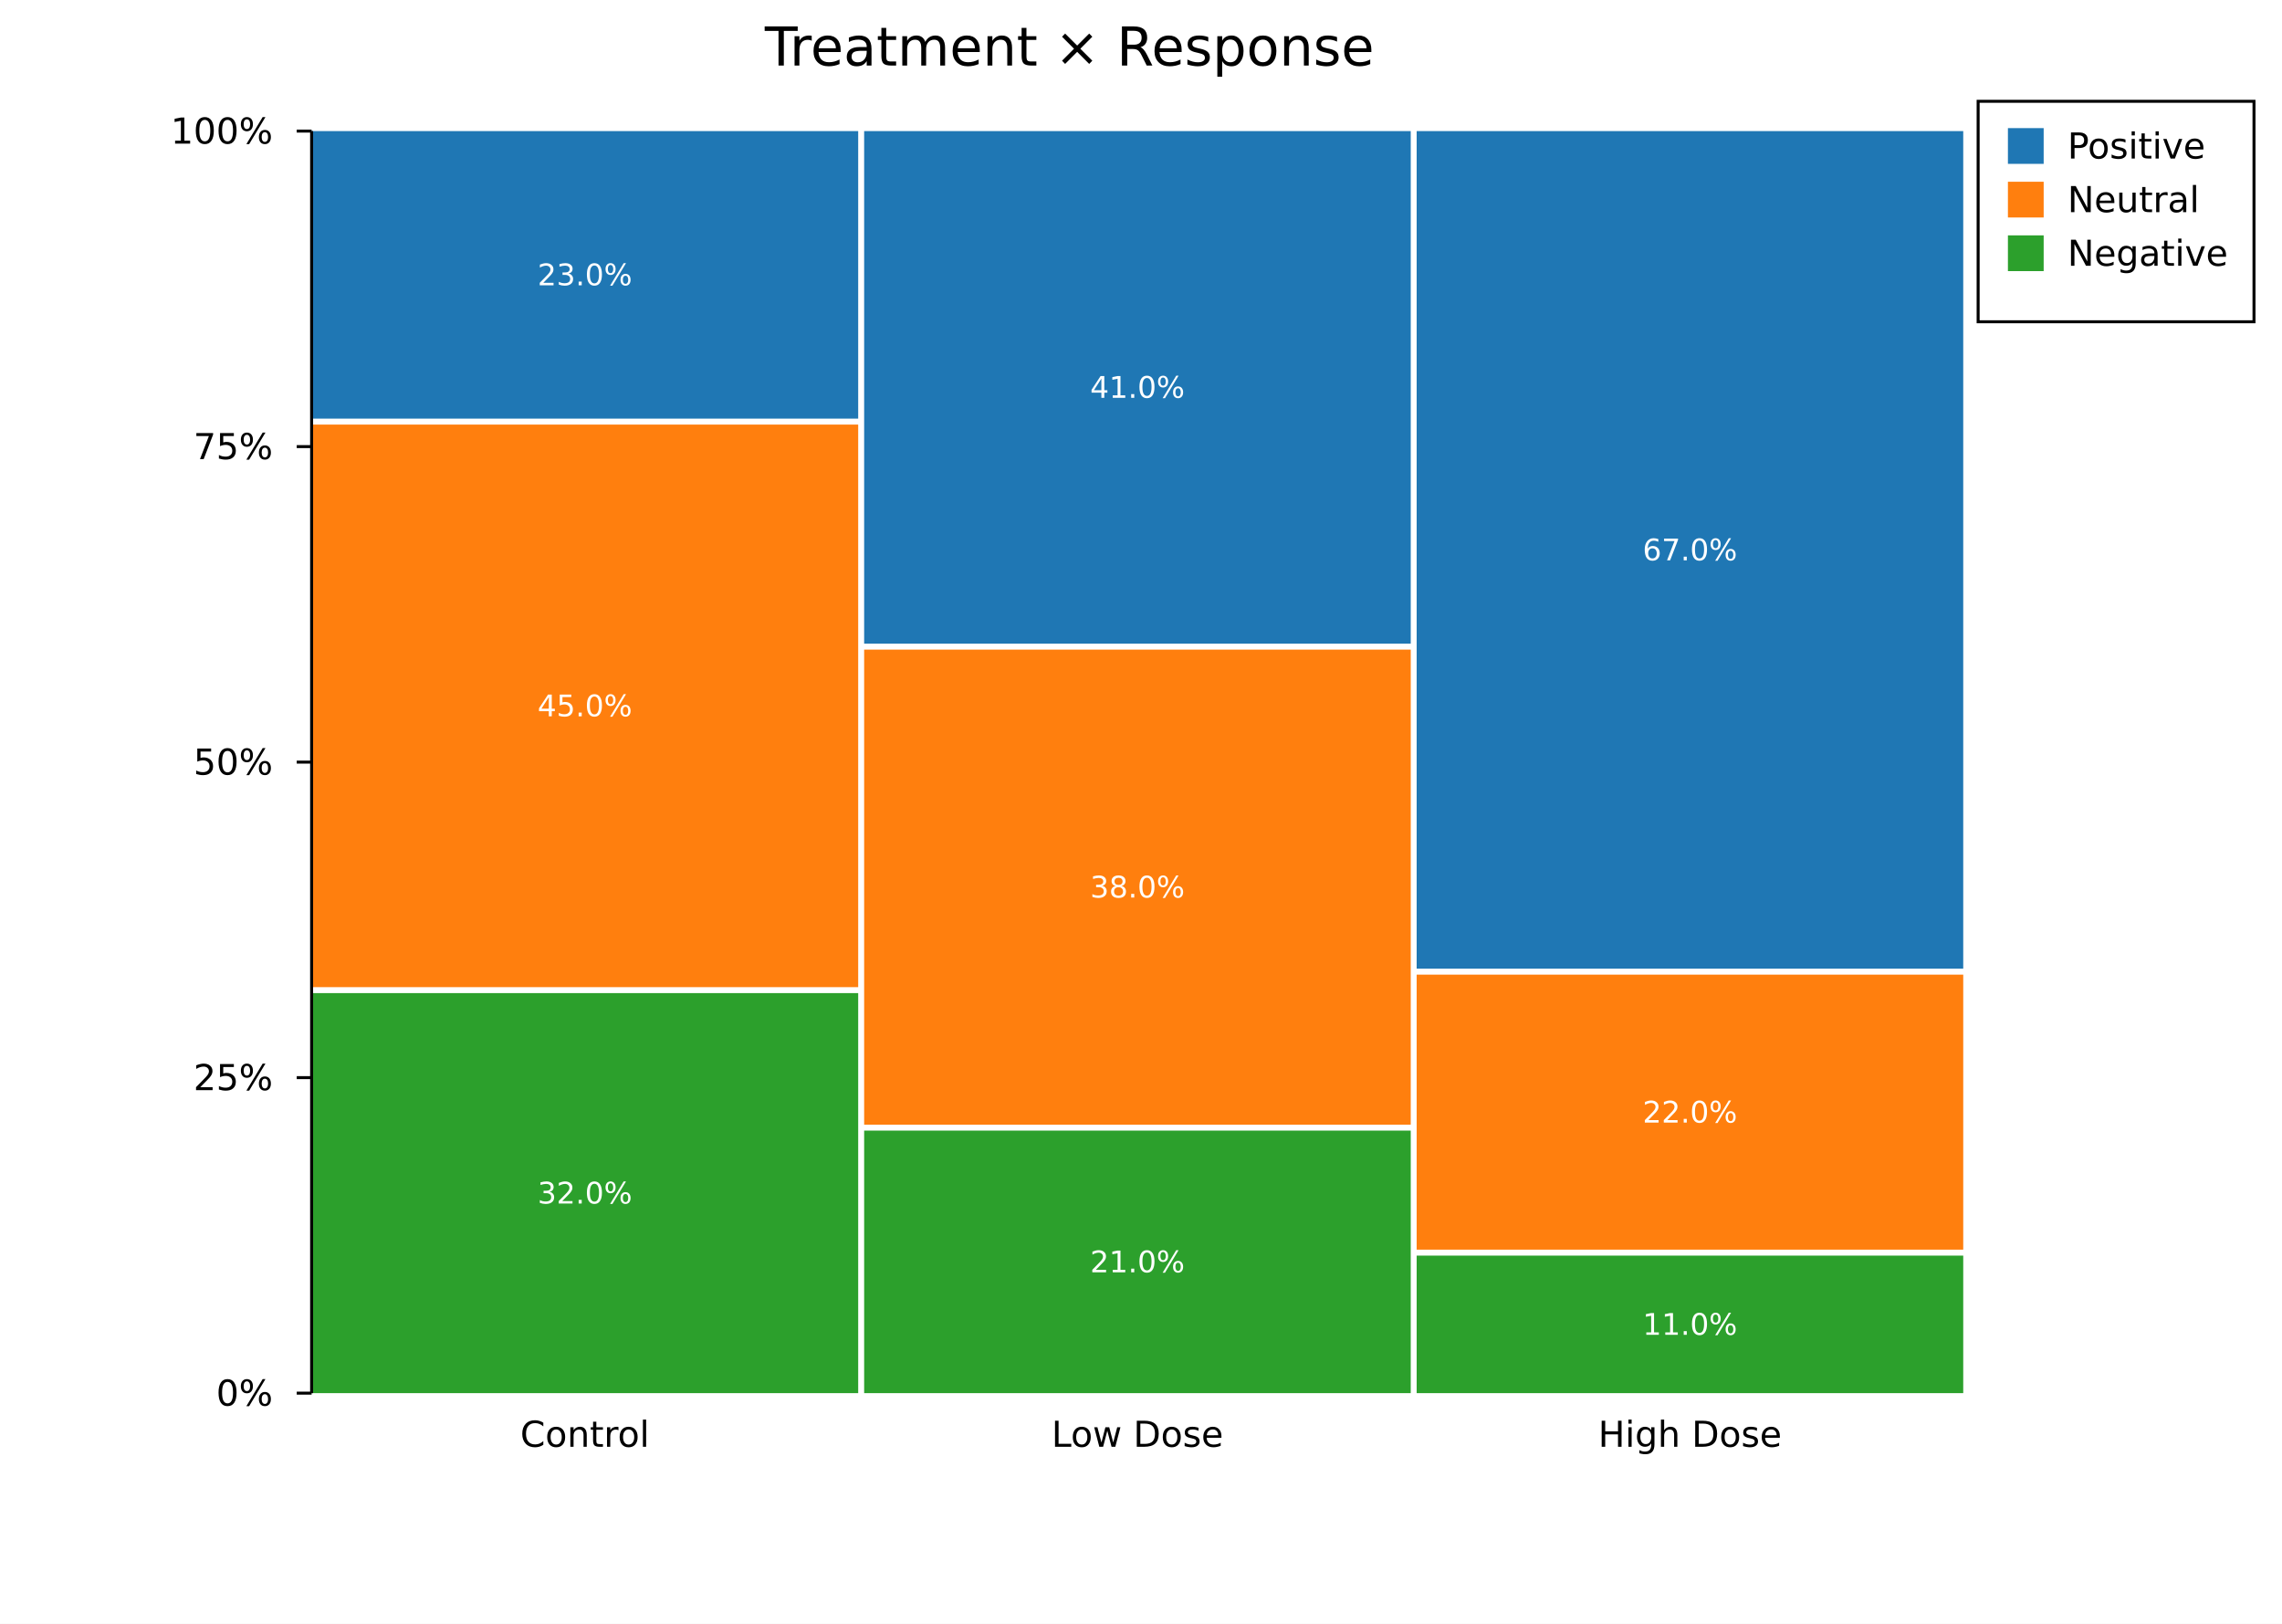
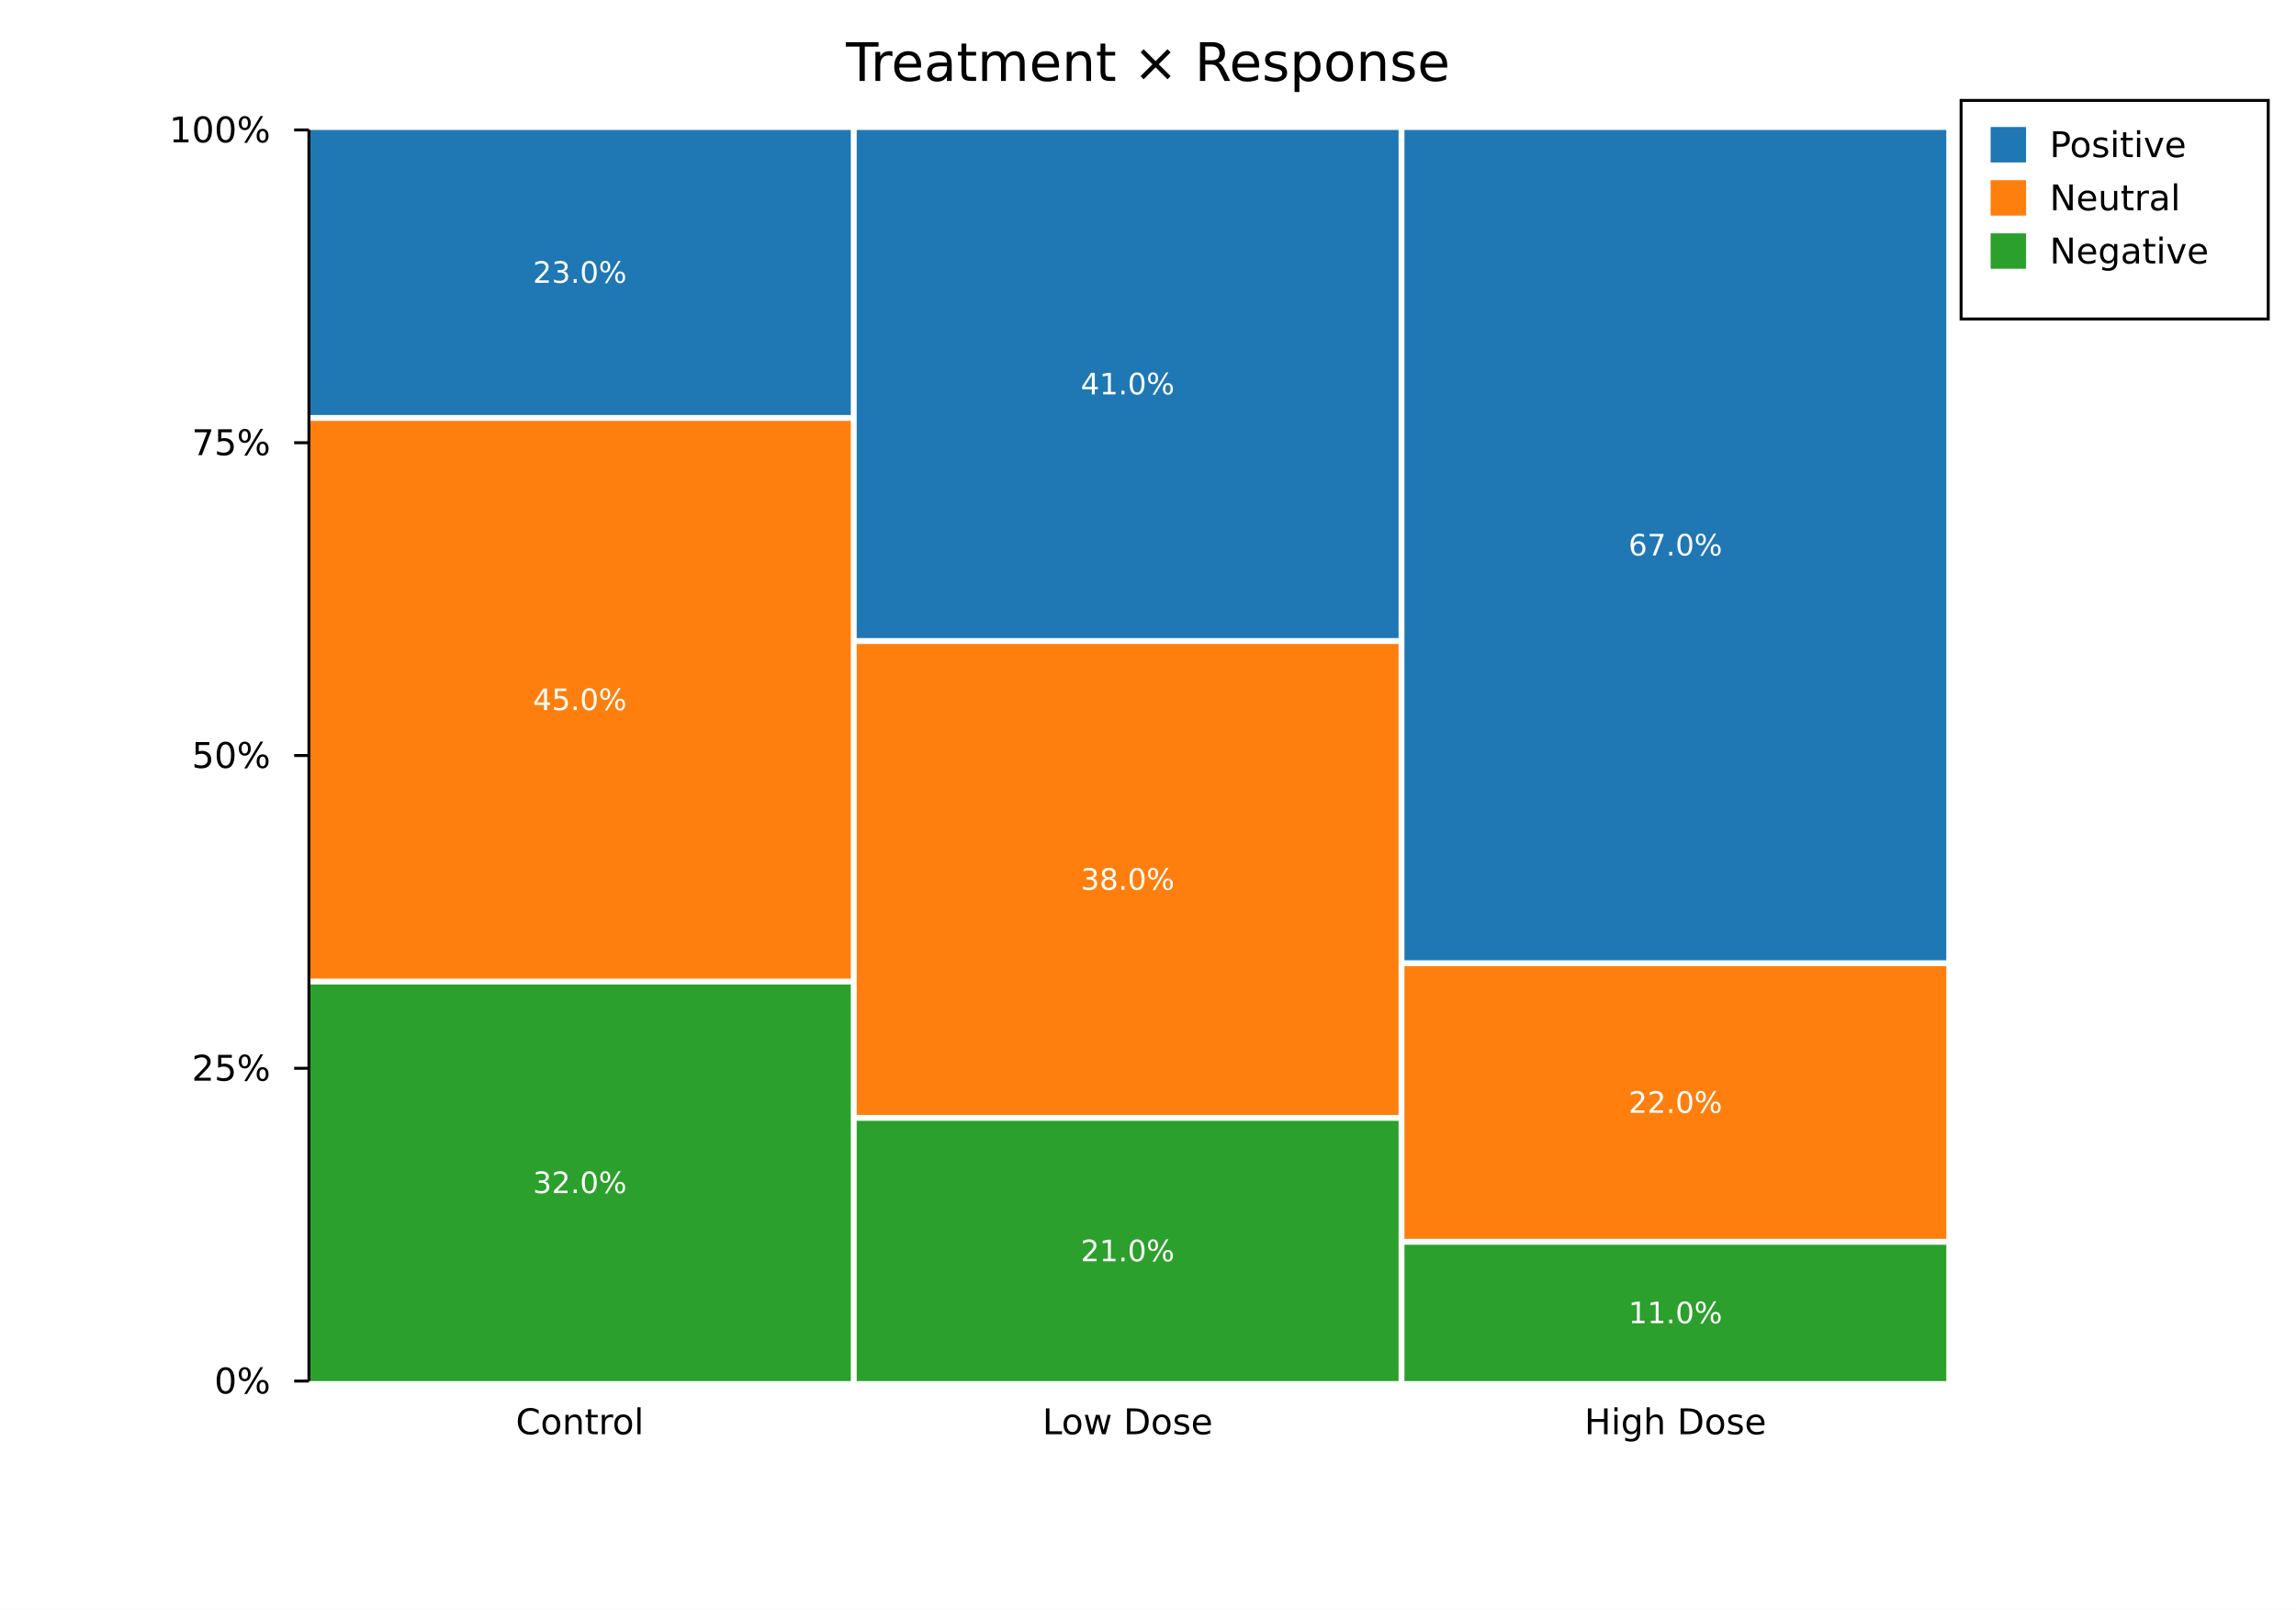
- <svg xmlns="http://www.w3.org/2000/svg" width="766" height="545" font-family="DejaVu Sans, Liberation Sans, Arial, sans-serif" fill="black">
+ <svg xmlns="http://www.w3.org/2000/svg" width="777.4" height="545" font-family="DejaVu Sans, Liberation Sans, Arial, sans-serif" fill="black">
  <rect width="100%" height="100%" fill="white" />
-   <text x="359" y="22" font-size="18" text-anchor="middle">Treatment × Response</text>
+   <text x="388.7" y="27.4" font-size="18" text-anchor="middle">Treatment × Response</text>
  <rect x="104.6" y="333.33" width="183.47" height="134.27" fill="#2ca02c" />
  <text x="196.33" y="403.96" font-size="10" text-anchor="middle" fill="#ffffff">32.0%</text>
  <rect x="104.6" y="142.51" width="183.47" height="188.82" fill="#ff7f0e" />
  <text x="196.33" y="240.42" font-size="10" text-anchor="middle" fill="#ffffff">45.0%</text>
  <rect x="104.6" y="44" width="183.47" height="96.51" fill="#1f77b4" />
  <text x="196.33" y="95.75" font-size="10" text-anchor="middle" fill="#ffffff">23.0%</text>
  <text x="196.33" y="485.6" font-size="12" text-anchor="middle">Control</text>
  <rect x="290.07" y="379.48" width="183.47" height="88.12" fill="#2ca02c" />
  <text x="381.8" y="427.04" font-size="10" text-anchor="middle" fill="#ffffff">21.0%</text>
  <rect x="290.07" y="218.04" width="183.47" height="159.45" fill="#ff7f0e" />
  <text x="381.8" y="301.26" font-size="10" text-anchor="middle" fill="#ffffff">38.0%</text>
  <rect x="290.07" y="44" width="183.47" height="172.04" fill="#1f77b4" />
  <text x="381.8" y="133.52" font-size="10" text-anchor="middle" fill="#ffffff">41.0%</text>
  <text x="381.8" y="485.6" font-size="12" text-anchor="middle">Low Dose</text>
  <rect x="475.53" y="421.44" width="183.47" height="46.16" fill="#2ca02c" />
  <text x="567.27" y="448.02" font-size="10" text-anchor="middle" fill="#ffffff">11.0%</text>
  <rect x="475.53" y="327.13" width="183.47" height="92.31" fill="#ff7f0e" />
  <text x="567.27" y="376.79" font-size="10" text-anchor="middle" fill="#ffffff">22.0%</text>
  <rect x="475.53" y="44" width="183.47" height="281.13" fill="#1f77b4" />
  <text x="567.27" y="188.07" font-size="10" text-anchor="middle" fill="#ffffff">67.0%</text>
  <text x="567.27" y="485.6" font-size="12" text-anchor="middle">High Dose</text>
  <line x1="104.6" y1="44" x2="104.6" y2="467.6" stroke="#000000" stroke-width="1" />
  <line x1="104.6" y1="467.6" x2="99.6" y2="467.6" stroke="#000000" stroke-width="1" />
  <text x="91.6" y="471.8" font-size="12" text-anchor="end">0%</text>
  <line x1="104.6" y1="361.7" x2="99.6" y2="361.7" stroke="#000000" stroke-width="1" />
  <text x="91.6" y="365.9" font-size="12" text-anchor="end">25%</text>
  <line x1="104.6" y1="255.8" x2="99.6" y2="255.8" stroke="#000000" stroke-width="1" />
  <text x="91.6" y="260" font-size="12" text-anchor="end">50%</text>
  <line x1="104.6" y1="149.9" x2="99.6" y2="149.9" stroke="#000000" stroke-width="1" />
  <text x="91.6" y="154.1" font-size="12" text-anchor="end">75%</text>
  <line x1="104.6" y1="44" x2="99.6" y2="44" stroke="#000000" stroke-width="1" />
  <text x="91.6" y="48.2" font-size="12" text-anchor="end">100%</text>
-   <rect x="664" y="34" width="92.6" height="74" fill="#ffffff" />
-   <rect x="664" y="34" width="92.6" height="74" fill="none" stroke="#000000" stroke-width="1" />
+   <rect x="664" y="34" width="104" height="74" fill="#ffffff" />
+   <rect x="664" y="34" width="104" height="74" fill="none" stroke="#000000" stroke-width="1" />
  <text x="694" y="53.2" font-size="12" text-anchor="start">Positive</text>
  <rect x="674" y="43" width="12" height="12" fill="#1f77b4" />
  <text x="694" y="71.2" font-size="12" text-anchor="start">Neutral</text>
  <rect x="674" y="61" width="12" height="12" fill="#ff7f0e" />
  <text x="694" y="89.2" font-size="12" text-anchor="start">Negative</text>
  <rect x="674" y="79" width="12" height="12" fill="#2ca02c" />
</svg>
